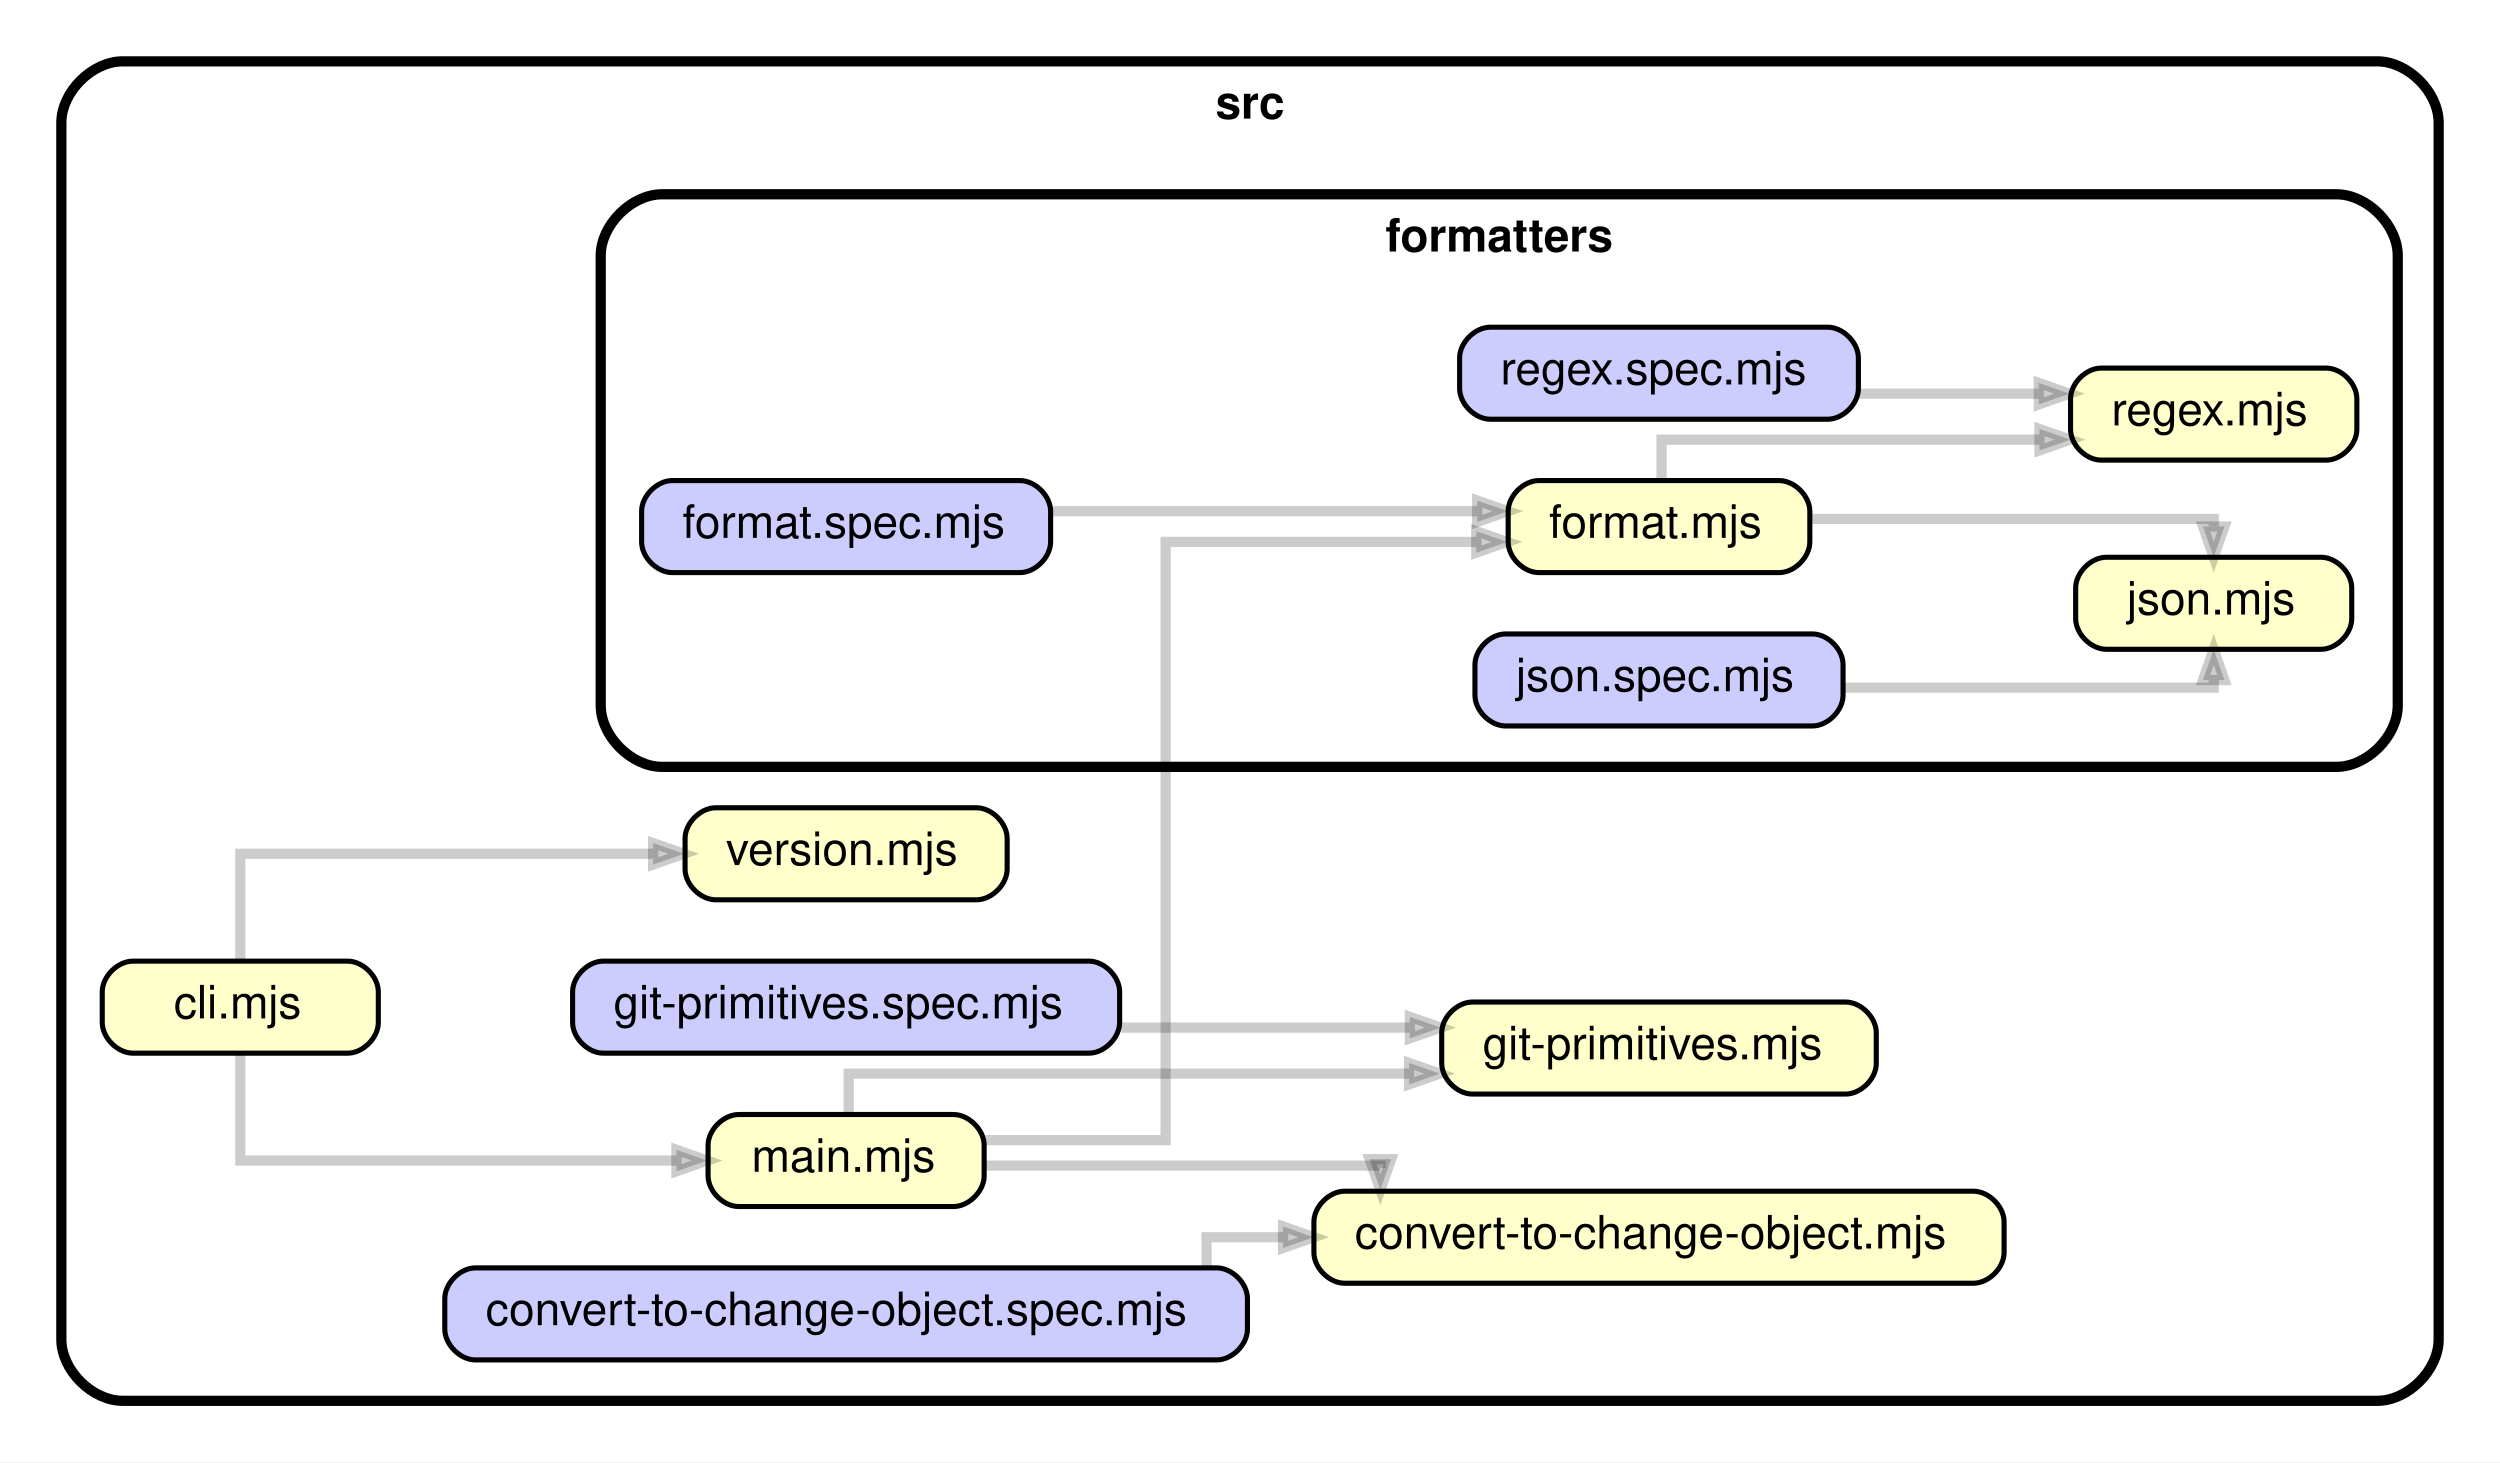
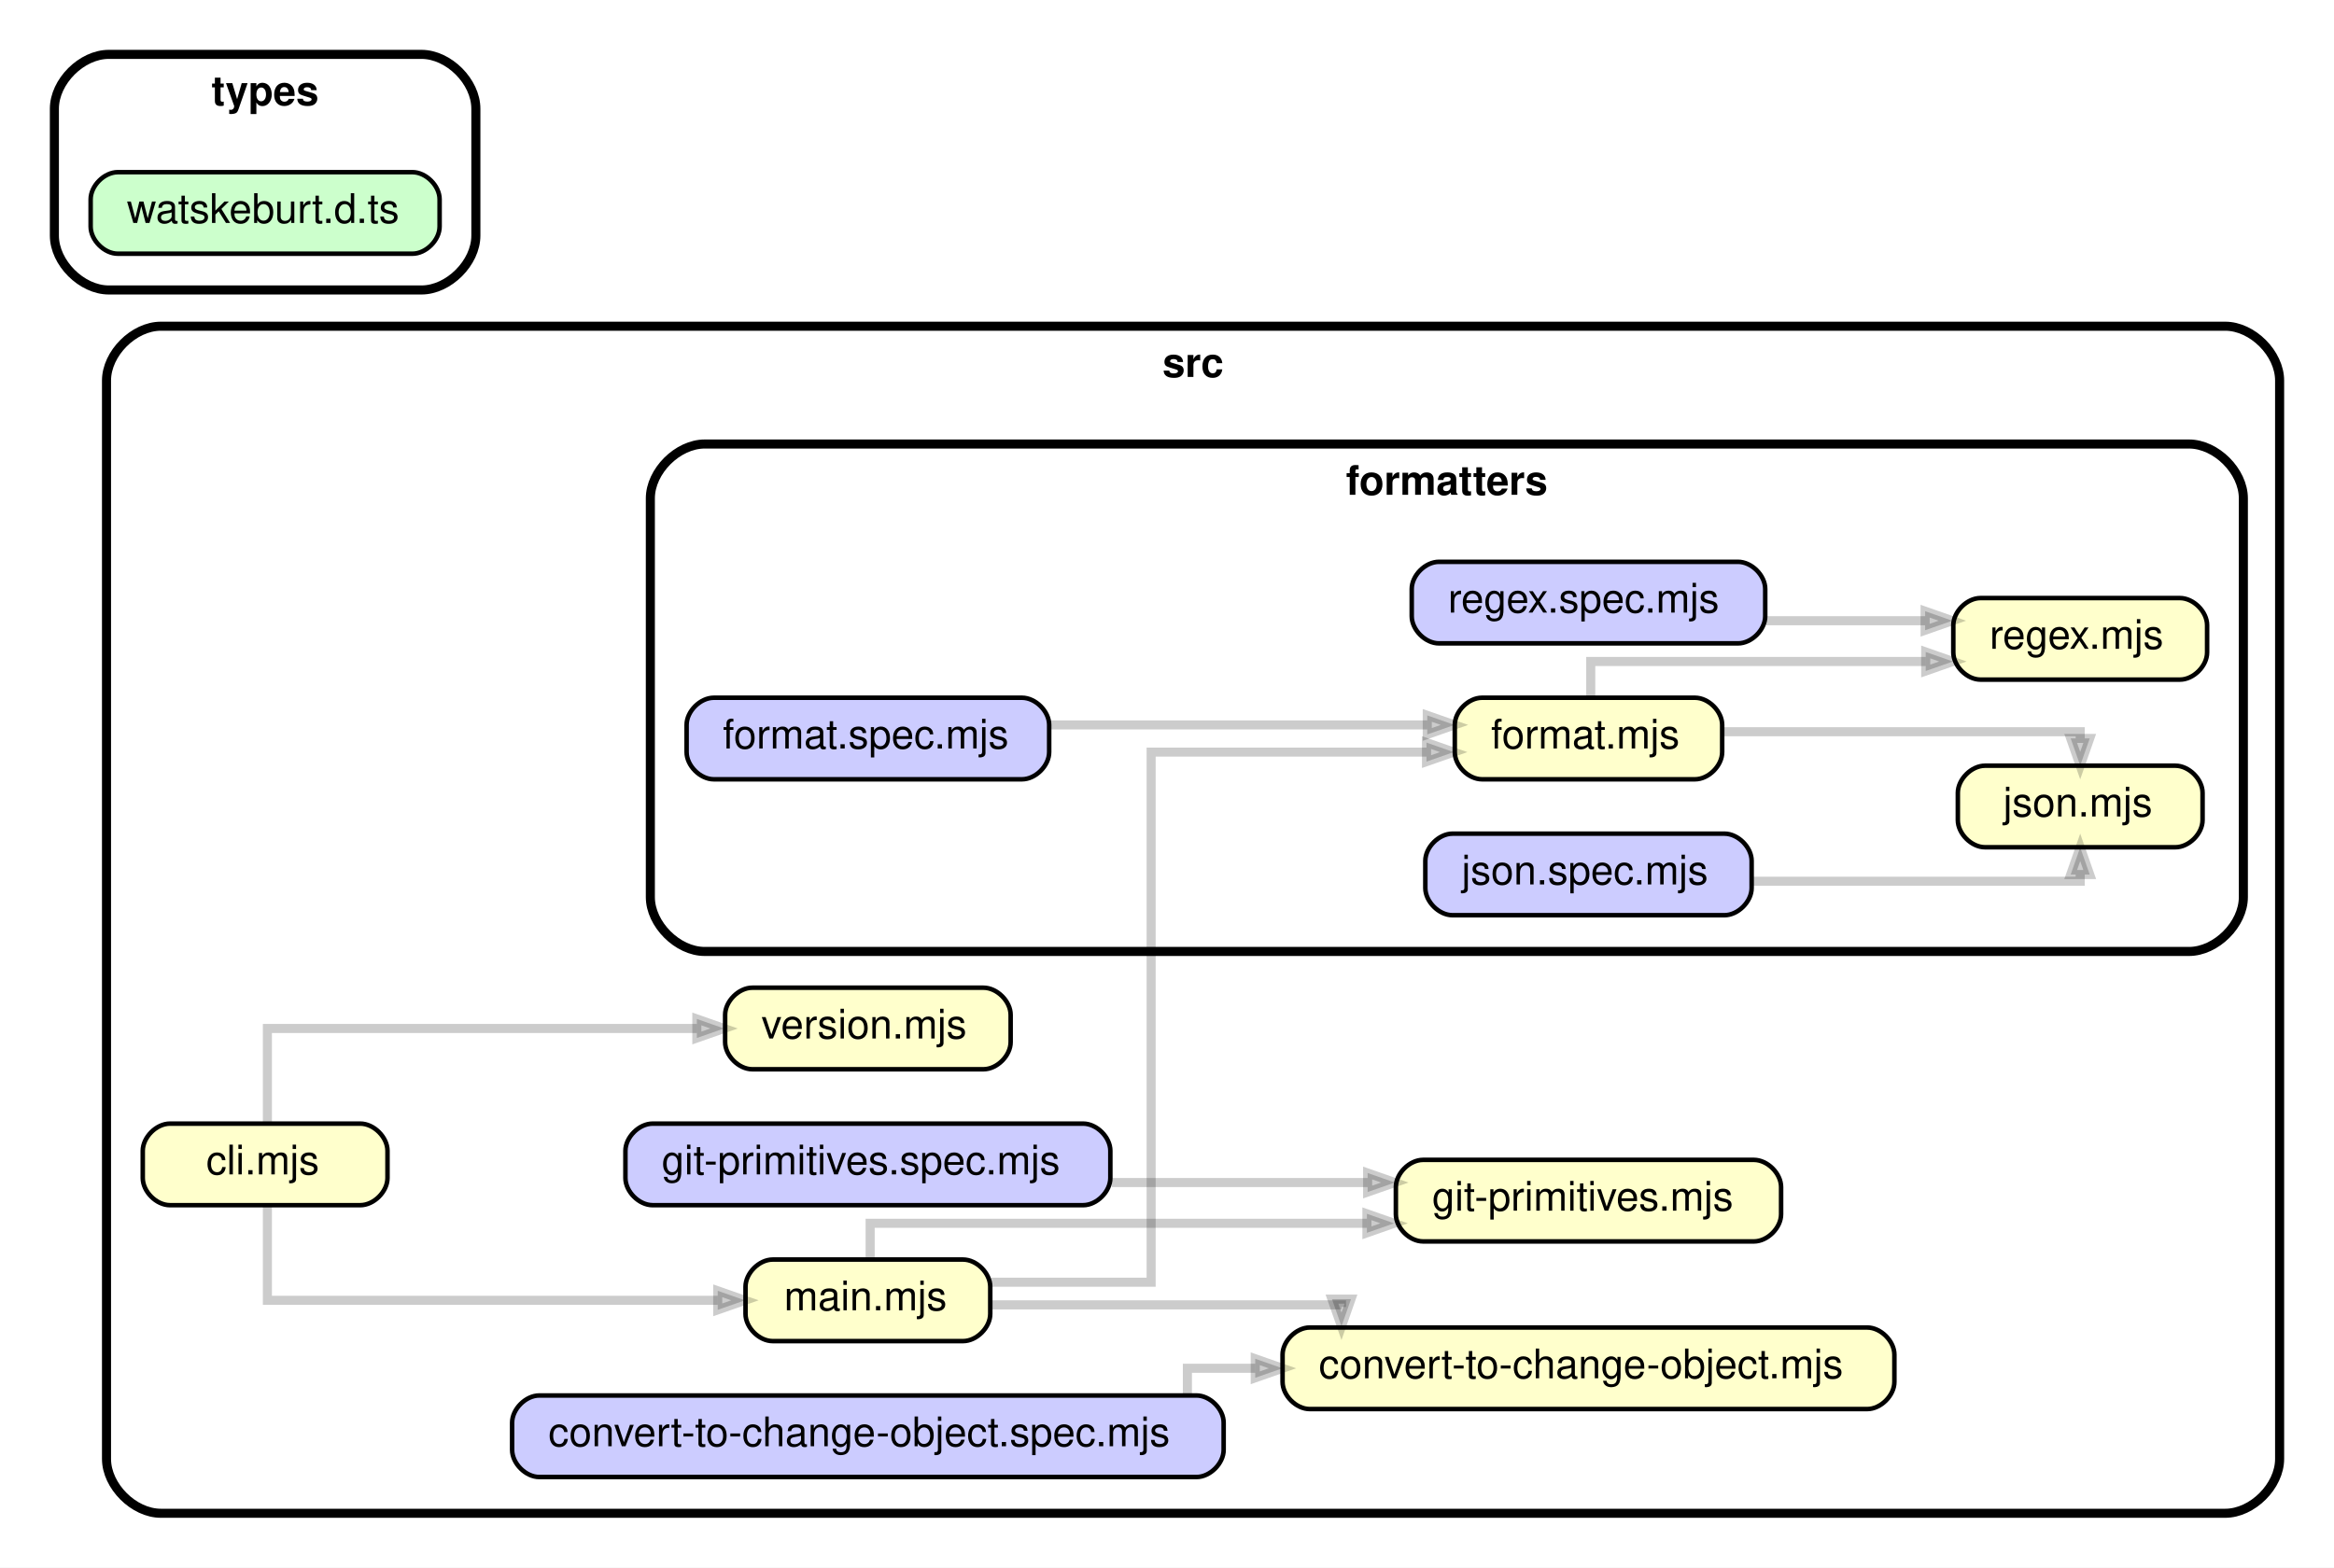
- <svg xmlns="http://www.w3.org/2000/svg" xmlns:xlink="http://www.w3.org/1999/xlink" width="489pt" height="286pt" viewBox="0.00 0.00 489.00 286.00">
-   <g id="graph0" class="graph" transform="scale(1 1) rotate(0) translate(4 282)">
-     <polygon fill="white" stroke="transparent" points="-4,4 -4,-282 485,-282 485,4 -4,4" />
+ <svg xmlns="http://www.w3.org/2000/svg" xmlns:xlink="http://www.w3.org/1999/xlink" width="515pt" height="346pt" viewBox="0.00 0.00 515.00 346.00">
+   <g id="graph0" class="graph" transform="scale(1 1) rotate(0) translate(4 342)">
+     <polygon fill="white" stroke="transparent" points="-4,4 -4,-342 511,-342 511,4 -4,4" />
    <g id="clust1" class="cluster">
-       <path fill="#ffffff" stroke="black" stroke-width="2" d="M20,-8C20,-8 461,-8 461,-8 467,-8 473,-14 473,-20 473,-20 473,-258 473,-258 473,-264 467,-270 461,-270 461,-270 20,-270 20,-270 14,-270 8,-264 8,-258 8,-258 8,-20 8,-20 8,-14 14,-8 20,-8" />
-       <text text-anchor="middle" x="240.5" y="-258.8" font-family="Helvetica,sans-Serif" font-weight="bold" font-size="9.00">src</text>
+       <path fill="#ffffff" stroke="black" stroke-width="2" d="M31.5,-8C31.5,-8 487,-8 487,-8 493,-8 499,-14 499,-20 499,-20 499,-258 499,-258 499,-264 493,-270 487,-270 487,-270 31.5,-270 31.5,-270 25.5,-270 19.5,-264 19.5,-258 19.5,-258 19.5,-20 19.5,-20 19.5,-14 25.5,-8 31.5,-8" />
+       <text text-anchor="middle" x="259.25" y="-258.8" font-family="Helvetica,sans-Serif" font-weight="bold" font-size="9.00">src</text>
    </g>
    <g id="clust2" class="cluster">
-       <path fill="#ffffff" stroke="black" stroke-width="2" d="M125.5,-132C125.5,-132 453,-132 453,-132 459,-132 465,-138 465,-144 465,-144 465,-232 465,-232 465,-238 459,-244 453,-244 453,-244 125.5,-244 125.5,-244 119.5,-244 113.5,-238 113.5,-232 113.5,-232 113.5,-144 113.5,-144 113.5,-138 119.5,-132 125.5,-132" />
-       <text text-anchor="middle" x="289.25" y="-232.8" font-family="Helvetica,sans-Serif" font-weight="bold" font-size="9.00">formatters</text>
+       <path fill="#ffffff" stroke="black" stroke-width="2" d="M151.5,-132C151.5,-132 479,-132 479,-132 485,-132 491,-138 491,-144 491,-144 491,-232 491,-232 491,-238 485,-244 479,-244 479,-244 151.5,-244 151.5,-244 145.5,-244 139.5,-238 139.5,-232 139.5,-232 139.5,-144 139.5,-144 139.5,-138 145.5,-132 151.5,-132" />
+       <text text-anchor="middle" x="315.25" y="-232.8" font-family="Helvetica,sans-Serif" font-weight="bold" font-size="9.00">formatters</text>
+     </g>
+     <g id="clust3" class="cluster">
+       <path fill="#ffffff" stroke="black" stroke-width="2" d="M20,-278C20,-278 89,-278 89,-278 95,-278 101,-284 101,-290 101,-290 101,-318 101,-318 101,-324 95,-330 89,-330 89,-330 20,-330 20,-330 14,-330 8,-324 8,-318 8,-318 8,-290 8,-290 8,-284 14,-278 20,-278" />
+       <text text-anchor="middle" x="54.5" y="-318.8" font-family="Helvetica,sans-Serif" font-weight="bold" font-size="9.00">types</text>
    </g>
    <g id="node1" class="node">
      <g id="a_node1">
        <a xlink:href="src/cli.mjs" xlink:title="cli.mjs">
-           <path fill="#ffffcc" stroke="black" d="M64,-94C64,-94 22,-94 22,-94 19,-94 16,-91 16,-88 16,-88 16,-82 16,-82 16,-79 19,-76 22,-76 22,-76 64,-76 64,-76 67,-76 70,-79 70,-82 70,-82 70,-88 70,-88 70,-91 67,-94 64,-94" />
-           <text text-anchor="start" x="30" y="-82.8" font-family="Helvetica,sans-Serif" font-size="9.00">cli.mjs</text>
+           <path fill="#ffffcc" stroke="black" d="M75.5,-94C75.5,-94 33.5,-94 33.5,-94 30.5,-94 27.5,-91 27.5,-88 27.5,-88 27.5,-82 27.5,-82 27.5,-79 30.5,-76 33.5,-76 33.5,-76 75.5,-76 75.5,-76 78.5,-76 81.5,-79 81.5,-82 81.5,-82 81.5,-88 81.5,-88 81.5,-91 78.5,-94 75.5,-94" />
+           <text text-anchor="start" x="41.5" y="-82.8" font-family="Helvetica,sans-Serif" font-size="9.00">cli.mjs</text>
        </a>
      </g>
    </g>
    <g id="node2" class="node">
      <g id="a_node2">
        <a xlink:href="src/main.mjs" xlink:title="main.mjs">
-           <path fill="#ffffcc" stroke="black" d="M182.5,-64C182.5,-64 140.5,-64 140.5,-64 137.5,-64 134.5,-61 134.5,-58 134.5,-58 134.5,-52 134.5,-52 134.5,-49 137.5,-46 140.5,-46 140.5,-46 182.5,-46 182.5,-46 185.5,-46 188.5,-49 188.5,-52 188.5,-52 188.5,-58 188.5,-58 188.5,-61 185.5,-64 182.5,-64" />
-           <text text-anchor="start" x="143" y="-52.8" font-family="Helvetica,sans-Serif" font-size="9.00">main.mjs</text>
+           <path fill="#ffffcc" stroke="black" d="M208.5,-64C208.5,-64 166.5,-64 166.5,-64 163.5,-64 160.5,-61 160.5,-58 160.5,-58 160.5,-52 160.5,-52 160.5,-49 163.5,-46 166.5,-46 166.5,-46 208.5,-46 208.5,-46 211.5,-46 214.5,-49 214.5,-52 214.5,-52 214.5,-58 214.5,-58 214.5,-61 211.5,-64 208.5,-64" />
+           <text text-anchor="start" x="169" y="-52.8" font-family="Helvetica,sans-Serif" font-size="9.00">main.mjs</text>
        </a>
      </g>
    </g>
    <g id="edge1" class="edge">
-       <path fill="none" stroke="#000000" stroke-width="2" stroke-opacity="0.2" d="M43,-75.84C43,-67.01 43,-55 43,-55 43,-55 128.31,-55 128.31,-55" />
-       <polygon fill="#000000" fill-opacity="0.2" stroke="#000000" stroke-width="2" stroke-opacity="0.2" points="128.31,-57.1 134.31,-55 128.31,-52.9 128.31,-57.1" />
+       <path fill="none" stroke="#000000" stroke-width="2" stroke-opacity="0.2" d="M55,-75.84C55,-67.01 55,-55 55,-55 55,-55 154.37,-55 154.37,-55" />
+       <polygon fill="#000000" fill-opacity="0.2" stroke="#000000" stroke-width="2" stroke-opacity="0.2" points="154.37,-57.1 160.37,-55 154.37,-52.9 154.37,-57.1" />
    </g>
    <g id="node3" class="node">
      <g id="a_node3">
        <a xlink:href="src/version.mjs" xlink:title="version.mjs">
-           <path fill="#ffffcc" stroke="black" d="M187,-124C187,-124 136,-124 136,-124 133,-124 130,-121 130,-118 130,-118 130,-112 130,-112 130,-109 133,-106 136,-106 136,-106 187,-106 187,-106 190,-106 193,-109 193,-112 193,-112 193,-118 193,-118 193,-121 190,-124 187,-124" />
-           <text text-anchor="start" x="138" y="-112.8" font-family="Helvetica,sans-Serif" font-size="9.00">version.mjs</text>
+           <path fill="#ffffcc" stroke="black" d="M213,-124C213,-124 162,-124 162,-124 159,-124 156,-121 156,-118 156,-118 156,-112 156,-112 156,-109 159,-106 162,-106 162,-106 213,-106 213,-106 216,-106 219,-109 219,-112 219,-112 219,-118 219,-118 219,-121 216,-124 213,-124" />
+           <text text-anchor="start" x="164" y="-112.8" font-family="Helvetica,sans-Serif" font-size="9.00">version.mjs</text>
        </a>
      </g>
    </g>
    <g id="edge2" class="edge">
-       <path fill="none" stroke="#000000" stroke-width="2" stroke-opacity="0.2" d="M43,-94.16C43,-102.99 43,-115 43,-115 43,-115 123.74,-115 123.74,-115" />
-       <polygon fill="#000000" fill-opacity="0.2" stroke="#000000" stroke-width="2" stroke-opacity="0.2" points="123.74,-117.1 129.74,-115 123.74,-112.9 123.74,-117.1" />
+       <path fill="none" stroke="#000000" stroke-width="2" stroke-opacity="0.2" d="M55,-94.16C55,-102.99 55,-115 55,-115 55,-115 149.76,-115 149.76,-115" />
+       <polygon fill="#000000" fill-opacity="0.2" stroke="#000000" stroke-width="2" stroke-opacity="0.2" points="149.76,-117.1 155.76,-115 149.76,-112.9 149.76,-117.1" />
    </g>
    <g id="node4" class="node">
      <g id="a_node4">
        <a xlink:href="src/convert-to-change-object.mjs" xlink:title="convert-to-change-object.mjs">
-           <path fill="#ffffcc" stroke="black" d="M382,-49C382,-49 259,-49 259,-49 256,-49 253,-46 253,-43 253,-43 253,-37 253,-37 253,-34 256,-31 259,-31 259,-31 382,-31 382,-31 385,-31 388,-34 388,-37 388,-37 388,-43 388,-43 388,-46 385,-49 382,-49" />
-           <text text-anchor="start" x="261" y="-37.8" font-family="Helvetica,sans-Serif" font-size="9.00">convert-to-change-object.mjs</text>
+           <path fill="#ffffcc" stroke="black" d="M408,-49C408,-49 285,-49 285,-49 282,-49 279,-46 279,-43 279,-43 279,-37 279,-37 279,-34 282,-31 285,-31 285,-31 408,-31 408,-31 411,-31 414,-34 414,-37 414,-37 414,-43 414,-43 414,-46 411,-49 408,-49" />
+           <text text-anchor="start" x="287" y="-37.8" font-family="Helvetica,sans-Serif" font-size="9.00">convert-to-change-object.mjs</text>
        </a>
      </g>
    </g>
    <g id="edge10" class="edge">
-       <path fill="none" stroke="#000000" stroke-width="2" stroke-opacity="0.2" d="M188.68,-54C219.65,-54 266,-54 266,-54 266,-54 266,-53.53 266,-53.53" />
-       <polygon fill="#000000" fill-opacity="0.2" stroke="#000000" stroke-width="2" stroke-opacity="0.2" points="268.1,-55.26 266,-49.26 263.9,-55.26 268.1,-55.26" />
+       <path fill="none" stroke="#000000" stroke-width="2" stroke-opacity="0.2" d="M214.68,-54C245.65,-54 292,-54 292,-54 292,-54 292,-53.53 292,-53.53" />
+       <polygon fill="#000000" fill-opacity="0.2" stroke="#000000" stroke-width="2" stroke-opacity="0.2" points="294.1,-55.26 292,-49.26 289.9,-55.26 294.1,-55.26" />
    </g>
    <g id="node6" class="node">
      <g id="a_node6">
        <a xlink:href="src/formatters/format.mjs" xlink:title="format.mjs">
-           <path fill="#ffffcc" stroke="black" d="M344,-188C344,-188 297,-188 297,-188 294,-188 291,-185 291,-182 291,-182 291,-176 291,-176 291,-173 294,-170 297,-170 297,-170 344,-170 344,-170 347,-170 350,-173 350,-176 350,-176 350,-182 350,-182 350,-185 347,-188 344,-188" />
-           <text text-anchor="start" x="299" y="-176.8" font-family="Helvetica,sans-Serif" font-size="9.00">format.mjs</text>
+           <path fill="#ffffcc" stroke="black" d="M370,-188C370,-188 323,-188 323,-188 320,-188 317,-185 317,-182 317,-182 317,-176 317,-176 317,-173 320,-170 323,-170 323,-170 370,-170 370,-170 373,-170 376,-173 376,-176 376,-176 376,-182 376,-182 376,-185 373,-188 370,-188" />
+           <text text-anchor="start" x="325" y="-176.8" font-family="Helvetica,sans-Serif" font-size="9.00">format.mjs</text>
        </a>
      </g>
    </g>
    <g id="edge11" class="edge">
-       <path fill="none" stroke="#000000" stroke-width="2" stroke-opacity="0.2" d="M188.73,-59C205.57,-59 224,-59 224,-59 224,-59 224,-176 224,-176 224,-176 284.76,-176 284.76,-176" />
-       <polygon fill="#000000" fill-opacity="0.2" stroke="#000000" stroke-width="2" stroke-opacity="0.2" points="284.76,-178.1 290.76,-176 284.76,-173.9 284.76,-178.1" />
+       <path fill="none" stroke="#000000" stroke-width="2" stroke-opacity="0.2" d="M214.73,-59C231.57,-59 250,-59 250,-59 250,-59 250,-176 250,-176 250,-176 310.76,-176 310.76,-176" />
+       <polygon fill="#000000" fill-opacity="0.2" stroke="#000000" stroke-width="2" stroke-opacity="0.2" points="310.76,-178.1 316.76,-176 310.76,-173.9 310.76,-178.1" />
    </g>
    <g id="node12" class="node">
      <g id="a_node12">
        <a xlink:href="src/git-primitives.mjs" xlink:title="git-primitives.mjs">
-           <path fill="#ffffcc" stroke="black" d="M357,-86C357,-86 284,-86 284,-86 281,-86 278,-83 278,-80 278,-80 278,-74 278,-74 278,-71 281,-68 284,-68 284,-68 357,-68 357,-68 360,-68 363,-71 363,-74 363,-74 363,-80 363,-80 363,-83 360,-86 357,-86" />
-           <text text-anchor="start" x="286" y="-74.8" font-family="Helvetica,sans-Serif" font-size="9.00">git-primitives.mjs</text>
+           <path fill="#ffffcc" stroke="black" d="M383,-86C383,-86 310,-86 310,-86 307,-86 304,-83 304,-80 304,-80 304,-74 304,-74 304,-71 307,-68 310,-68 310,-68 383,-68 383,-68 386,-68 389,-71 389,-74 389,-74 389,-80 389,-80 389,-83 386,-86 383,-86" />
+           <text text-anchor="start" x="312" y="-74.8" font-family="Helvetica,sans-Serif" font-size="9.00">git-primitives.mjs</text>
        </a>
      </g>
    </g>
    <g id="edge12" class="edge">
-       <path fill="none" stroke="#000000" stroke-width="2" stroke-opacity="0.2" d="M162,-64.3C162,-68.26 162,-72 162,-72 162,-72 271.61,-72 271.61,-72" />
-       <polygon fill="#000000" fill-opacity="0.2" stroke="#000000" stroke-width="2" stroke-opacity="0.2" points="271.61,-74.1 277.61,-72 271.61,-69.9 271.61,-74.1" />
+       <path fill="none" stroke="#000000" stroke-width="2" stroke-opacity="0.2" d="M188,-64.3C188,-68.26 188,-72 188,-72 188,-72 297.61,-72 297.61,-72" />
+       <polygon fill="#000000" fill-opacity="0.2" stroke="#000000" stroke-width="2" stroke-opacity="0.2" points="297.61,-74.1 303.61,-72 297.61,-69.9 297.61,-74.1" />
    </g>
    <g id="node5" class="node">
      <g id="a_node5">
        <a xlink:href="src/convert-to-change-object.spec.mjs" xlink:title="convert-to-change-object.spec.mjs">
-           <path fill="#ccccff" stroke="black" d="M234,-34C234,-34 89,-34 89,-34 86,-34 83,-31 83,-28 83,-28 83,-22 83,-22 83,-19 86,-16 89,-16 89,-16 234,-16 234,-16 237,-16 240,-19 240,-22 240,-22 240,-28 240,-28 240,-31 237,-34 234,-34" />
-           <text text-anchor="start" x="91" y="-22.8" font-family="Helvetica,sans-Serif" font-size="9.00">convert-to-change-object.spec.mjs</text>
+           <path fill="#ccccff" stroke="black" d="M260,-34C260,-34 115,-34 115,-34 112,-34 109,-31 109,-28 109,-28 109,-22 109,-22 109,-19 112,-16 115,-16 115,-16 260,-16 260,-16 263,-16 266,-19 266,-22 266,-22 266,-28 266,-28 266,-31 263,-34 260,-34" />
+           <text text-anchor="start" x="117" y="-22.8" font-family="Helvetica,sans-Serif" font-size="9.00">convert-to-change-object.spec.mjs</text>
        </a>
      </g>
    </g>
    <g id="edge3" class="edge">
-       <path fill="none" stroke="#000000" stroke-width="2" stroke-opacity="0.2" d="M232,-34.24C232,-37.33 232,-40 232,-40 232,-40 246.97,-40 246.97,-40" />
-       <polygon fill="#000000" fill-opacity="0.2" stroke="#000000" stroke-width="2" stroke-opacity="0.2" points="246.97,-42.1 252.97,-40 246.97,-37.9 246.97,-42.1" />
+       <path fill="none" stroke="#000000" stroke-width="2" stroke-opacity="0.2" d="M258,-34.24C258,-37.33 258,-40 258,-40 258,-40 272.97,-40 272.97,-40" />
+       <polygon fill="#000000" fill-opacity="0.2" stroke="#000000" stroke-width="2" stroke-opacity="0.2" points="272.97,-42.1 278.97,-40 272.97,-37.9 272.97,-42.1" />
    </g>
    <g id="node7" class="node">
      <g id="a_node7">
        <a xlink:href="src/formatters/json.mjs" xlink:title="json.mjs">
-           <path fill="#ffffcc" stroke="black" d="M450,-173C450,-173 408,-173 408,-173 405,-173 402,-170 402,-167 402,-167 402,-161 402,-161 402,-158 405,-155 408,-155 408,-155 450,-155 450,-155 453,-155 456,-158 456,-161 456,-161 456,-167 456,-167 456,-170 453,-173 450,-173" />
-           <text text-anchor="start" x="412" y="-161.8" font-family="Helvetica,sans-Serif" font-size="9.00">json.mjs</text>
+           <path fill="#ffffcc" stroke="black" d="M476,-173C476,-173 434,-173 434,-173 431,-173 428,-170 428,-167 428,-167 428,-161 428,-161 428,-158 431,-155 434,-155 434,-155 476,-155 476,-155 479,-155 482,-158 482,-161 482,-161 482,-167 482,-167 482,-170 479,-173 476,-173" />
+           <text text-anchor="start" x="438" y="-161.8" font-family="Helvetica,sans-Serif" font-size="9.00">json.mjs</text>
        </a>
      </g>
    </g>
    <g id="edge4" class="edge">
-       <path fill="none" stroke="#000000" stroke-width="2" stroke-opacity="0.2" d="M350.15,-180.5C382.27,-180.5 429,-180.5 429,-180.5 429,-180.5 429,-179.02 429,-179.02" />
-       <polygon fill="#000000" fill-opacity="0.2" stroke="#000000" stroke-width="2" stroke-opacity="0.2" points="431.1,-179.02 429,-173.02 426.9,-179.02 431.1,-179.02" />
+       <path fill="none" stroke="#000000" stroke-width="2" stroke-opacity="0.2" d="M376.15,-180.5C408.27,-180.5 455,-180.5 455,-180.5 455,-180.5 455,-179.02 455,-179.02" />
+       <polygon fill="#000000" fill-opacity="0.2" stroke="#000000" stroke-width="2" stroke-opacity="0.2" points="457.1,-179.02 455,-173.02 452.9,-179.02 457.1,-179.02" />
    </g>
    <g id="node8" class="node">
      <g id="a_node8">
        <a xlink:href="src/formatters/regex.mjs" xlink:title="regex.mjs">
-           <path fill="#ffffcc" stroke="black" d="M451,-210C451,-210 407,-210 407,-210 404,-210 401,-207 401,-204 401,-204 401,-198 401,-198 401,-195 404,-192 407,-192 407,-192 451,-192 451,-192 454,-192 457,-195 457,-198 457,-198 457,-204 457,-204 457,-207 454,-210 451,-210" />
-           <text text-anchor="start" x="409" y="-198.8" font-family="Helvetica,sans-Serif" font-size="9.00">regex.mjs</text>
+           <path fill="#ffffcc" stroke="black" d="M477,-210C477,-210 433,-210 433,-210 430,-210 427,-207 427,-204 427,-204 427,-198 427,-198 427,-195 430,-192 433,-192 433,-192 477,-192 477,-192 480,-192 483,-195 483,-198 483,-198 483,-204 483,-204 483,-207 480,-210 477,-210" />
+           <text text-anchor="start" x="435" y="-198.8" font-family="Helvetica,sans-Serif" font-size="9.00">regex.mjs</text>
        </a>
      </g>
    </g>
    <g id="edge5" class="edge">
-       <path fill="none" stroke="#000000" stroke-width="2" stroke-opacity="0.2" d="M321,-188.3C321,-192.26 321,-196 321,-196 321,-196 394.91,-196 394.91,-196" />
-       <polygon fill="#000000" fill-opacity="0.2" stroke="#000000" stroke-width="2" stroke-opacity="0.2" points="394.91,-198.1 400.91,-196 394.91,-193.9 394.91,-198.1" />
+       <path fill="none" stroke="#000000" stroke-width="2" stroke-opacity="0.2" d="M347,-188.3C347,-192.26 347,-196 347,-196 347,-196 420.91,-196 420.91,-196" />
+       <polygon fill="#000000" fill-opacity="0.2" stroke="#000000" stroke-width="2" stroke-opacity="0.2" points="420.91,-198.1 426.91,-196 420.91,-193.9 420.91,-198.1" />
    </g>
    <g id="node9" class="node">
      <g id="a_node9">
        <a xlink:href="src/formatters/format.spec.mjs" xlink:title="format.spec.mjs">
-           <path fill="#ccccff" stroke="black" d="M195.5,-188C195.5,-188 127.5,-188 127.5,-188 124.5,-188 121.5,-185 121.5,-182 121.5,-182 121.5,-176 121.5,-176 121.5,-173 124.5,-170 127.5,-170 127.5,-170 195.5,-170 195.5,-170 198.5,-170 201.5,-173 201.5,-176 201.5,-176 201.5,-182 201.5,-182 201.5,-185 198.5,-188 195.5,-188" />
-           <text text-anchor="start" x="129.5" y="-176.8" font-family="Helvetica,sans-Serif" font-size="9.00">format.spec.mjs</text>
+           <path fill="#ccccff" stroke="black" d="M221.5,-188C221.5,-188 153.5,-188 153.5,-188 150.5,-188 147.5,-185 147.5,-182 147.5,-182 147.5,-176 147.5,-176 147.5,-173 150.5,-170 153.5,-170 153.5,-170 221.5,-170 221.5,-170 224.5,-170 227.5,-173 227.5,-176 227.5,-176 227.5,-182 227.5,-182 227.5,-185 224.5,-188 221.5,-188" />
+           <text text-anchor="start" x="155.5" y="-176.8" font-family="Helvetica,sans-Serif" font-size="9.00">format.spec.mjs</text>
        </a>
      </g>
    </g>
    <g id="edge6" class="edge">
-       <path fill="none" stroke="#000000" stroke-width="2" stroke-opacity="0.2" d="M201.62,-182C201.62,-182 284.93,-182 284.93,-182" />
-       <polygon fill="#000000" fill-opacity="0.2" stroke="#000000" stroke-width="2" stroke-opacity="0.2" points="284.93,-184.1 290.93,-182 284.93,-179.9 284.93,-184.1" />
+       <path fill="none" stroke="#000000" stroke-width="2" stroke-opacity="0.2" d="M227.62,-182C227.62,-182 310.93,-182 310.93,-182" />
+       <polygon fill="#000000" fill-opacity="0.2" stroke="#000000" stroke-width="2" stroke-opacity="0.2" points="310.93,-184.1 316.93,-182 310.93,-179.9 310.93,-184.1" />
    </g>
    <g id="node10" class="node">
      <g id="a_node10">
        <a xlink:href="src/formatters/json.spec.mjs" xlink:title="json.spec.mjs">
-           <path fill="#ccccff" stroke="black" d="M350.5,-158C350.5,-158 290.5,-158 290.5,-158 287.5,-158 284.5,-155 284.5,-152 284.5,-152 284.5,-146 284.5,-146 284.5,-143 287.5,-140 290.5,-140 290.5,-140 350.5,-140 350.5,-140 353.5,-140 356.5,-143 356.5,-146 356.5,-146 356.5,-152 356.5,-152 356.5,-155 353.5,-158 350.5,-158" />
-           <text text-anchor="start" x="292.5" y="-146.8" font-family="Helvetica,sans-Serif" font-size="9.00">json.spec.mjs</text>
+           <path fill="#ccccff" stroke="black" d="M376.5,-158C376.5,-158 316.5,-158 316.5,-158 313.5,-158 310.5,-155 310.5,-152 310.5,-152 310.5,-146 310.5,-146 310.5,-143 313.5,-140 316.5,-140 316.5,-140 376.5,-140 376.5,-140 379.5,-140 382.5,-143 382.5,-146 382.5,-146 382.5,-152 382.5,-152 382.5,-155 379.5,-158 376.5,-158" />
+           <text text-anchor="start" x="318.5" y="-146.8" font-family="Helvetica,sans-Serif" font-size="9.00">json.spec.mjs</text>
        </a>
      </g>
    </g>
    <g id="edge7" class="edge">
-       <path fill="none" stroke="#000000" stroke-width="2" stroke-opacity="0.2" d="M356.63,-147.5C388.19,-147.5 429,-147.5 429,-147.5 429,-147.5 429,-148.98 429,-148.98" />
-       <polygon fill="#000000" fill-opacity="0.2" stroke="#000000" stroke-width="2" stroke-opacity="0.2" points="426.9,-148.98 429,-154.98 431.1,-148.98 426.9,-148.98" />
+       <path fill="none" stroke="#000000" stroke-width="2" stroke-opacity="0.2" d="M382.63,-147.5C414.19,-147.5 455,-147.5 455,-147.5 455,-147.5 455,-148.98 455,-148.98" />
+       <polygon fill="#000000" fill-opacity="0.2" stroke="#000000" stroke-width="2" stroke-opacity="0.2" points="452.9,-148.98 455,-154.98 457.1,-148.98 452.9,-148.98" />
    </g>
    <g id="node11" class="node">
      <g id="a_node11">
        <a xlink:href="src/formatters/regex.spec.mjs" xlink:title="regex.spec.mjs">
-           <path fill="#ccccff" stroke="black" d="M353.5,-218C353.5,-218 287.5,-218 287.5,-218 284.5,-218 281.5,-215 281.5,-212 281.5,-212 281.5,-206 281.5,-206 281.5,-203 284.5,-200 287.5,-200 287.5,-200 353.5,-200 353.5,-200 356.5,-200 359.5,-203 359.5,-206 359.5,-206 359.5,-212 359.5,-212 359.5,-215 356.5,-218 353.5,-218" />
-           <text text-anchor="start" x="289.5" y="-206.8" font-family="Helvetica,sans-Serif" font-size="9.00">regex.spec.mjs</text>
+           <path fill="#ccccff" stroke="black" d="M379.5,-218C379.5,-218 313.5,-218 313.5,-218 310.5,-218 307.5,-215 307.5,-212 307.5,-212 307.5,-206 307.5,-206 307.5,-203 310.5,-200 313.5,-200 313.5,-200 379.5,-200 379.5,-200 382.5,-200 385.5,-203 385.5,-206 385.5,-206 385.5,-212 385.5,-212 385.5,-215 382.5,-218 379.5,-218" />
+           <text text-anchor="start" x="315.5" y="-206.8" font-family="Helvetica,sans-Serif" font-size="9.00">regex.spec.mjs</text>
        </a>
      </g>
    </g>
    <g id="edge8" class="edge">
-       <path fill="none" stroke="#000000" stroke-width="2" stroke-opacity="0.2" d="M359.67,-205C359.67,-205 394.78,-205 394.78,-205" />
-       <polygon fill="#000000" fill-opacity="0.2" stroke="#000000" stroke-width="2" stroke-opacity="0.2" points="394.78,-207.1 400.78,-205 394.78,-202.9 394.78,-207.1" />
+       <path fill="none" stroke="#000000" stroke-width="2" stroke-opacity="0.2" d="M385.67,-205C385.67,-205 420.78,-205 420.78,-205" />
+       <polygon fill="#000000" fill-opacity="0.2" stroke="#000000" stroke-width="2" stroke-opacity="0.2" points="420.78,-207.1 426.78,-205 420.78,-202.9 420.78,-207.1" />
    </g>
    <g id="node13" class="node">
      <g id="a_node13">
        <a xlink:href="src/git-primitives.spec.mjs" xlink:title="git-primitives.spec.mjs">
-           <path fill="#ccccff" stroke="black" d="M209,-94C209,-94 114,-94 114,-94 111,-94 108,-91 108,-88 108,-88 108,-82 108,-82 108,-79 111,-76 114,-76 114,-76 209,-76 209,-76 212,-76 215,-79 215,-82 215,-82 215,-88 215,-88 215,-91 212,-94 209,-94" />
-           <text text-anchor="start" x="116" y="-82.8" font-family="Helvetica,sans-Serif" font-size="9.00">git-primitives.spec.mjs</text>
+           <path fill="#ccccff" stroke="black" d="M235,-94C235,-94 140,-94 140,-94 137,-94 134,-91 134,-88 134,-88 134,-82 134,-82 134,-79 137,-76 140,-76 140,-76 235,-76 235,-76 238,-76 241,-79 241,-82 241,-82 241,-88 241,-88 241,-91 238,-94 235,-94" />
+           <text text-anchor="start" x="142" y="-82.8" font-family="Helvetica,sans-Serif" font-size="9.00">git-primitives.spec.mjs</text>
        </a>
      </g>
    </g>
    <g id="edge9" class="edge">
-       <path fill="none" stroke="#000000" stroke-width="2" stroke-opacity="0.2" d="M215.33,-81C215.33,-81 271.77,-81 271.77,-81" />
-       <polygon fill="#000000" fill-opacity="0.2" stroke="#000000" stroke-width="2" stroke-opacity="0.2" points="271.77,-83.1 277.77,-81 271.77,-78.9 271.77,-83.1" />
+       <path fill="none" stroke="#000000" stroke-width="2" stroke-opacity="0.2" d="M241.33,-81C241.33,-81 297.77,-81 297.77,-81" />
+       <polygon fill="#000000" fill-opacity="0.2" stroke="#000000" stroke-width="2" stroke-opacity="0.2" points="297.77,-83.1 303.77,-81 297.77,-78.9 297.77,-83.1" />
+     </g>
+     <g id="node14" class="node">
+       <g id="a_node14">
+         <a xlink:href="types/watskeburt.d.ts" xlink:title="watskeburt.d.ts">
+           <path fill="#ccffcc" stroke="black" d="M87,-304C87,-304 22,-304 22,-304 19,-304 16,-301 16,-298 16,-298 16,-292 16,-292 16,-289 19,-286 22,-286 22,-286 87,-286 87,-286 90,-286 93,-289 93,-292 93,-292 93,-298 93,-298 93,-301 90,-304 87,-304" />
+           <text text-anchor="start" x="24" y="-292.8" font-family="Helvetica,sans-Serif" font-size="9.00">watskeburt.d.ts</text>
+         </a>
+       </g>
    </g>
  </g>
</svg>
